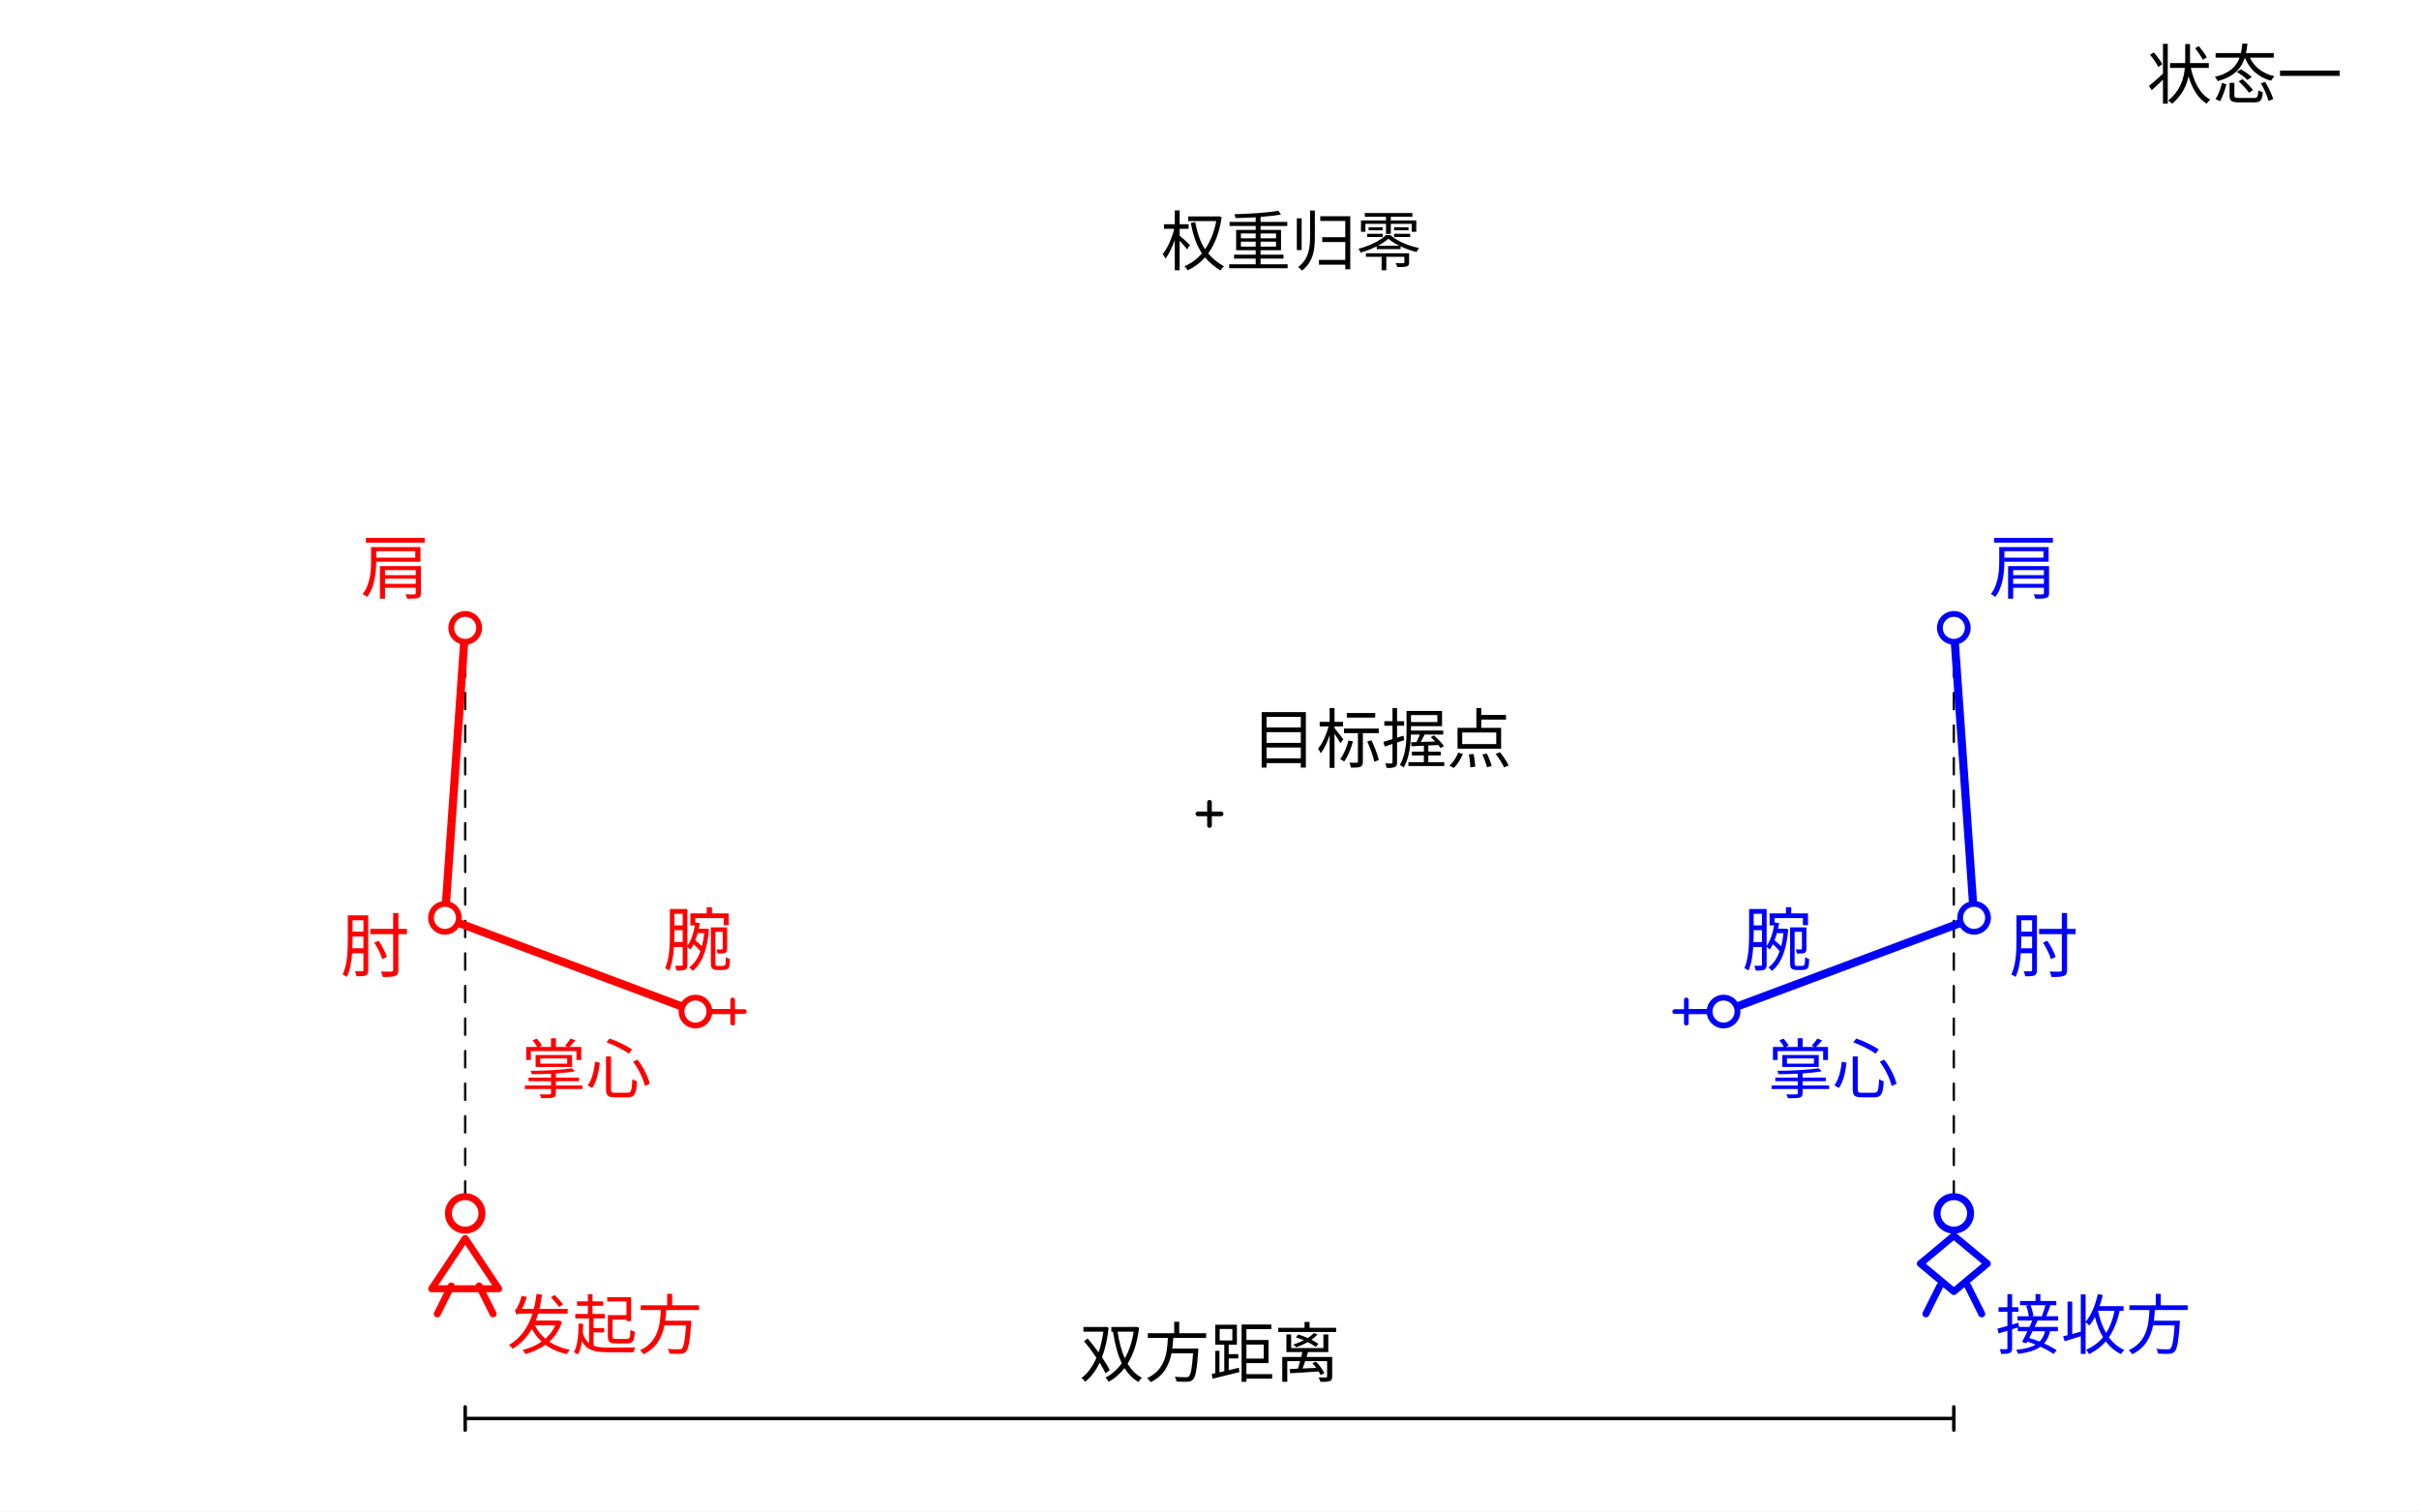
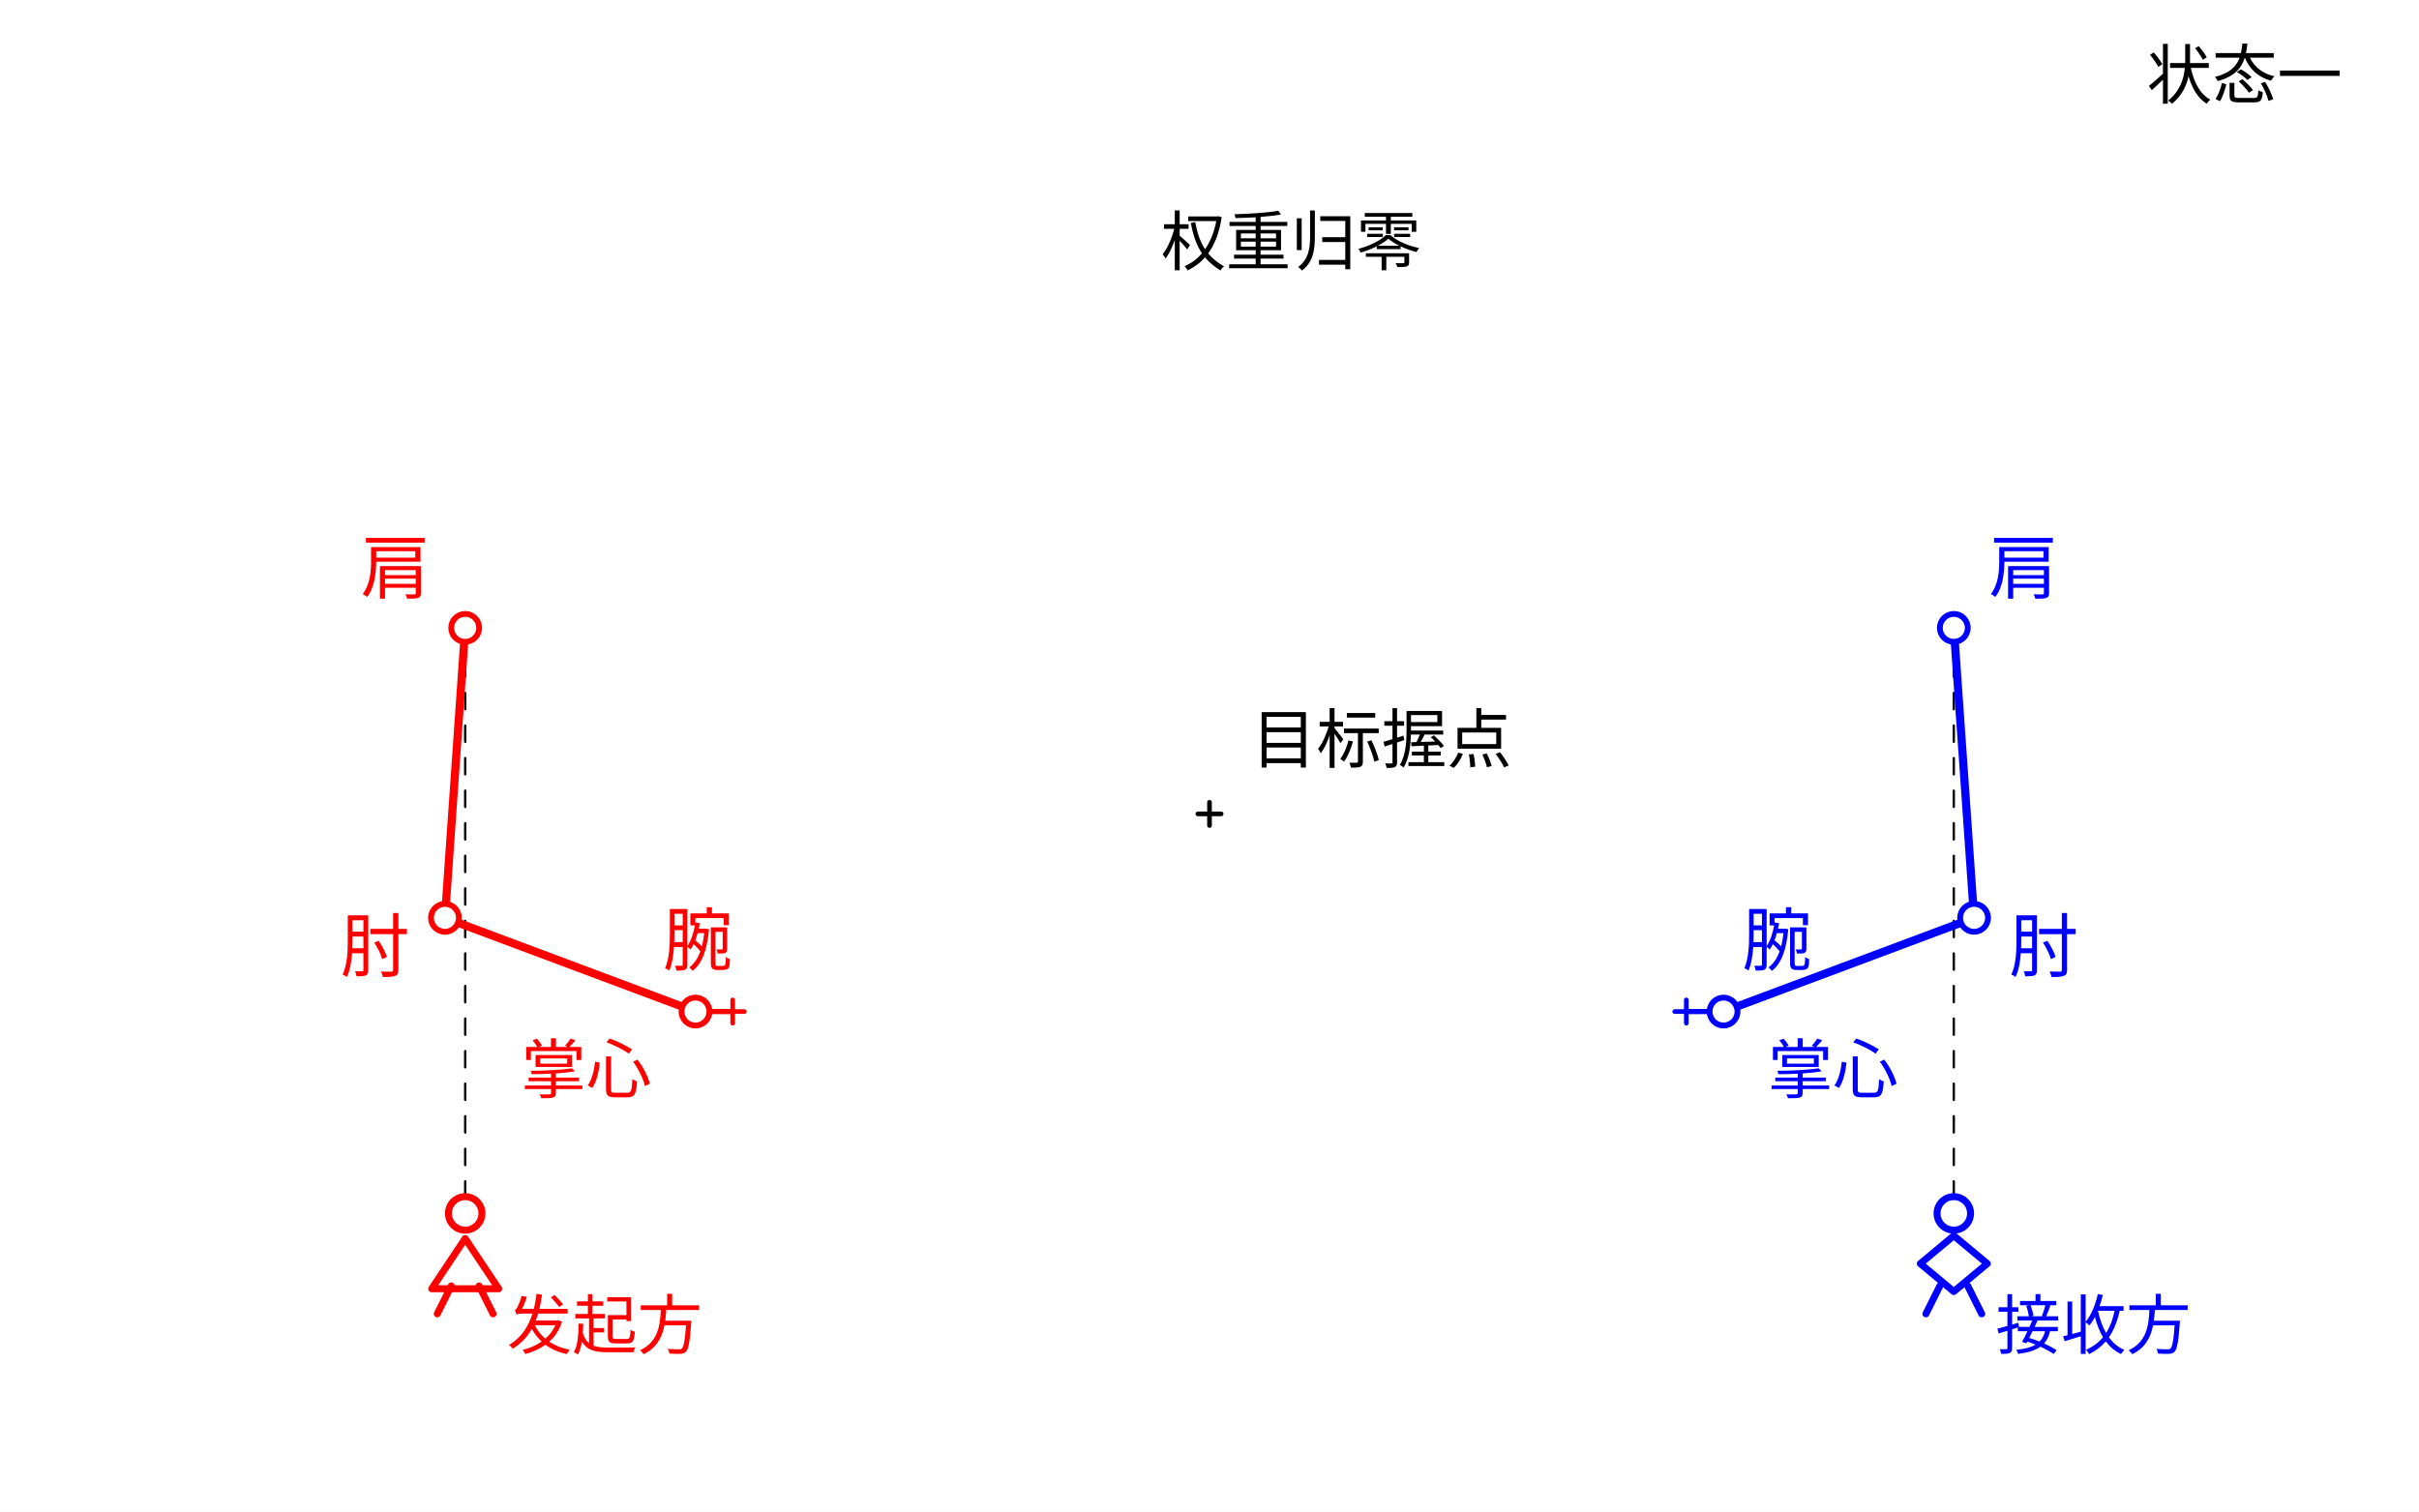
<svg xmlns="http://www.w3.org/2000/svg" width="1040" height="650" viewBox="0 0 1040 650" role="img" aria-labelledby="title desc">
  <defs>
    <marker id="k" markerWidth="9" markerHeight="9" refX="7" refY="4" orient="auto" markerUnits="userSpaceOnUse">
      <path d="M0 0L8 4L0 8Z" fill="#000000" />
    </marker>
    <marker id="r" markerWidth="9" markerHeight="9" refX="7" refY="4" orient="auto" markerUnits="userSpaceOnUse">
      <path d="M0 0L8 4L0 8Z" fill="#FF0000" />
    </marker>
    <marker id="b" markerWidth="9" markerHeight="9" refX="7" refY="4" orient="auto" markerUnits="userSpaceOnUse">
      <path d="M0 0L8 4L0 8Z" fill="#0000FF" />
    </marker>
  </defs>
  <rect width="1040" height="650" fill="#FFFFFF" />
  <g stroke-linecap="round" stroke-linejoin="round">
    <text x="923.00" y="42.40" fill="#000000" font-family="Microsoft YaHei, PingFang SC, sans-serif" font-size="28" text-anchor="start">状态一</text>
    <path d="M200.00 270.00L200.00 515.00" fill="none" stroke="#000000" stroke-width="1" stroke-dasharray="7 7" />
    <path d="M200.00 270.00L191.29 394.70L299.00 435.00" fill="none" stroke="#FF0000" stroke-width="3.5" />
    <path d="M299.00 435.00L315.00 435.00" fill="none" stroke="#FF0000" stroke-width="2.2" />
    <g data-bone-node="S_i">
      <circle cx="200.00" cy="270.00" r="6" fill="#FFFFFF" stroke="#FF0000" stroke-width="2.5" />
    </g>
    <text x="155.00" y="255.00" fill="#FF0000" font-family="Microsoft YaHei, PingFang SC, sans-serif" font-size="30" text-anchor="start">肩</text>
    <g data-bone-node="E_i">
      <circle cx="191.29" cy="394.70" r="6" fill="#FFFFFF" stroke="#FF0000" stroke-width="2.5" />
    </g>
    <text x="146.29" y="417.70" fill="#FF0000" font-family="Microsoft YaHei, PingFang SC, sans-serif" font-size="30" text-anchor="start">肘</text>
    <g data-bone-node="W_i">
      <circle cx="299.00" cy="435.00" r="6" fill="#FFFFFF" stroke="#FF0000" stroke-width="2.5" />
    </g>
    <text x="285.00" y="415.00" fill="#FF0000" font-family="Microsoft YaHei, PingFang SC, sans-serif" font-size="30" text-anchor="start">腕</text>
    <g data-role="initiator" data-x="200.00" data-y="565.00" transform="translate(200.00 565.00) scale(1.2)">
      <circle cx="0.00" cy="-36.00" r="6" fill="#FFFFFF" stroke="#FF0000" stroke-width="2.5" />
      <path d="M0 -27L-12 -9L12 -9Z" fill="#FFFFFF" stroke="#FF0000" stroke-width="2.5" />
      <path d="M-5.00 -10.00L-10.00 0.00" fill="none" stroke="#FF0000" stroke-width="2.5" />
      <path d="M5.00 -10.00L10.00 0.00" fill="none" stroke="#FF0000" stroke-width="2.5" />
    </g>
    <text x="218.00" y="580.00" fill="#FF0000" font-family="Microsoft YaHei, PingFang SC, sans-serif" font-size="28" text-anchor="start">发起方</text>
    <path d="M840.00 270.00L840.00 515.00" fill="none" stroke="#000000" stroke-width="1" stroke-dasharray="7 7" />
    <path d="M840.00 270.00L848.71 394.70L741.00 435.00" fill="none" stroke="#0000FF" stroke-width="3.5" />
    <path d="M741.00 435.00L725.00 435.00" fill="none" stroke="#0000FF" stroke-width="2.2" />
    <g data-bone-node="S_r">
      <circle cx="840.00" cy="270.00" r="6" fill="#FFFFFF" stroke="#0000FF" stroke-width="2.5" />
    </g>
    <text x="855.00" y="255.00" fill="#0000FF" font-family="Microsoft YaHei, PingFang SC, sans-serif" font-size="30" text-anchor="start">肩</text>
    <g data-bone-node="E_r">
      <circle cx="848.71" cy="394.70" r="6" fill="#FFFFFF" stroke="#0000FF" stroke-width="2.5" />
    </g>
    <text x="863.71" y="417.70" fill="#0000FF" font-family="Microsoft YaHei, PingFang SC, sans-serif" font-size="30" text-anchor="start">肘</text>
    <g data-bone-node="W_r">
      <circle cx="741.00" cy="435.00" r="6" fill="#FFFFFF" stroke="#0000FF" stroke-width="2.5" />
    </g>
    <text x="749.00" y="415.00" fill="#0000FF" font-family="Microsoft YaHei, PingFang SC, sans-serif" font-size="30" text-anchor="start">腕</text>
    <g data-role="recipient" data-x="840.00" data-y="565.00" transform="translate(840.00 565.00) scale(1.2)">
      <circle cx="0.00" cy="-36.00" r="6" fill="#FFFFFF" stroke="#0000FF" stroke-width="2.5" />
      <path d="M0 -28L-12 -18L0 -8L12 -18Z" fill="#FFFFFF" stroke="#0000FF" stroke-width="2.5" />
      <path d="M-5.00 -10.00L-10.00 0.00" fill="none" stroke="#0000FF" stroke-width="2.5" />
      <path d="M5.00 -10.00L10.00 0.00" fill="none" stroke="#0000FF" stroke-width="2.5" />
    </g>
    <text x="858.00" y="580.00" fill="#0000FF" font-family="Microsoft YaHei, PingFang SC, sans-serif" font-size="28" text-anchor="start">接收方</text>
    <path d="M310.00 435.00L320.00 435.00" fill="none" stroke="#FF0000" stroke-width="2" />
    <path d="M315.00 430.00L315.00 440.00" fill="none" stroke="#FF0000" stroke-width="2" />
    <text x="224.00" y="470.00" fill="#FF0000" font-family="Microsoft YaHei, PingFang SC, sans-serif" font-size="28" text-anchor="start">掌心</text>
    <path d="M720.00 435.00L730.00 435.00" fill="none" stroke="#0000FF" stroke-width="2" />
    <path d="M725.00 430.00L725.00 440.00" fill="none" stroke="#0000FF" stroke-width="2" />
    <text x="760.00" y="470.00" fill="#0000FF" font-family="Microsoft YaHei, PingFang SC, sans-serif" font-size="28" text-anchor="start">掌心</text>
    <path d="M515.00 350.00L525.00 350.00" fill="none" stroke="#000000" stroke-width="2" />
    <path d="M520.00 345.00L520.00 355.00" fill="none" stroke="#000000" stroke-width="2" />
    <text x="538.00" y="328.00" fill="#000000" font-family="Microsoft YaHei, PingFang SC, sans-serif" font-size="28" text-anchor="start">目标握点</text>
-     <path d="M200.00 610.00L840.00 610.00" fill="none" stroke="#000000" stroke-width="1.5" />
-     <path d="M200.00 605.00L200.00 615.00" fill="none" stroke="#000000" stroke-width="1.5" />
-     <path d="M840.00 605.00L840.00 615.00" fill="none" stroke="#000000" stroke-width="1.5" />
-     <text x="464.00" y="592.00" fill="#000000" font-family="Microsoft YaHei, PingFang SC, sans-serif" font-size="28" text-anchor="start">双方距离</text>
    <text x="499.00" y="114.00" fill="#000000" font-family="Microsoft YaHei, PingFang SC, sans-serif" font-size="28" text-anchor="start">权重归零</text>
  </g>
</svg>
